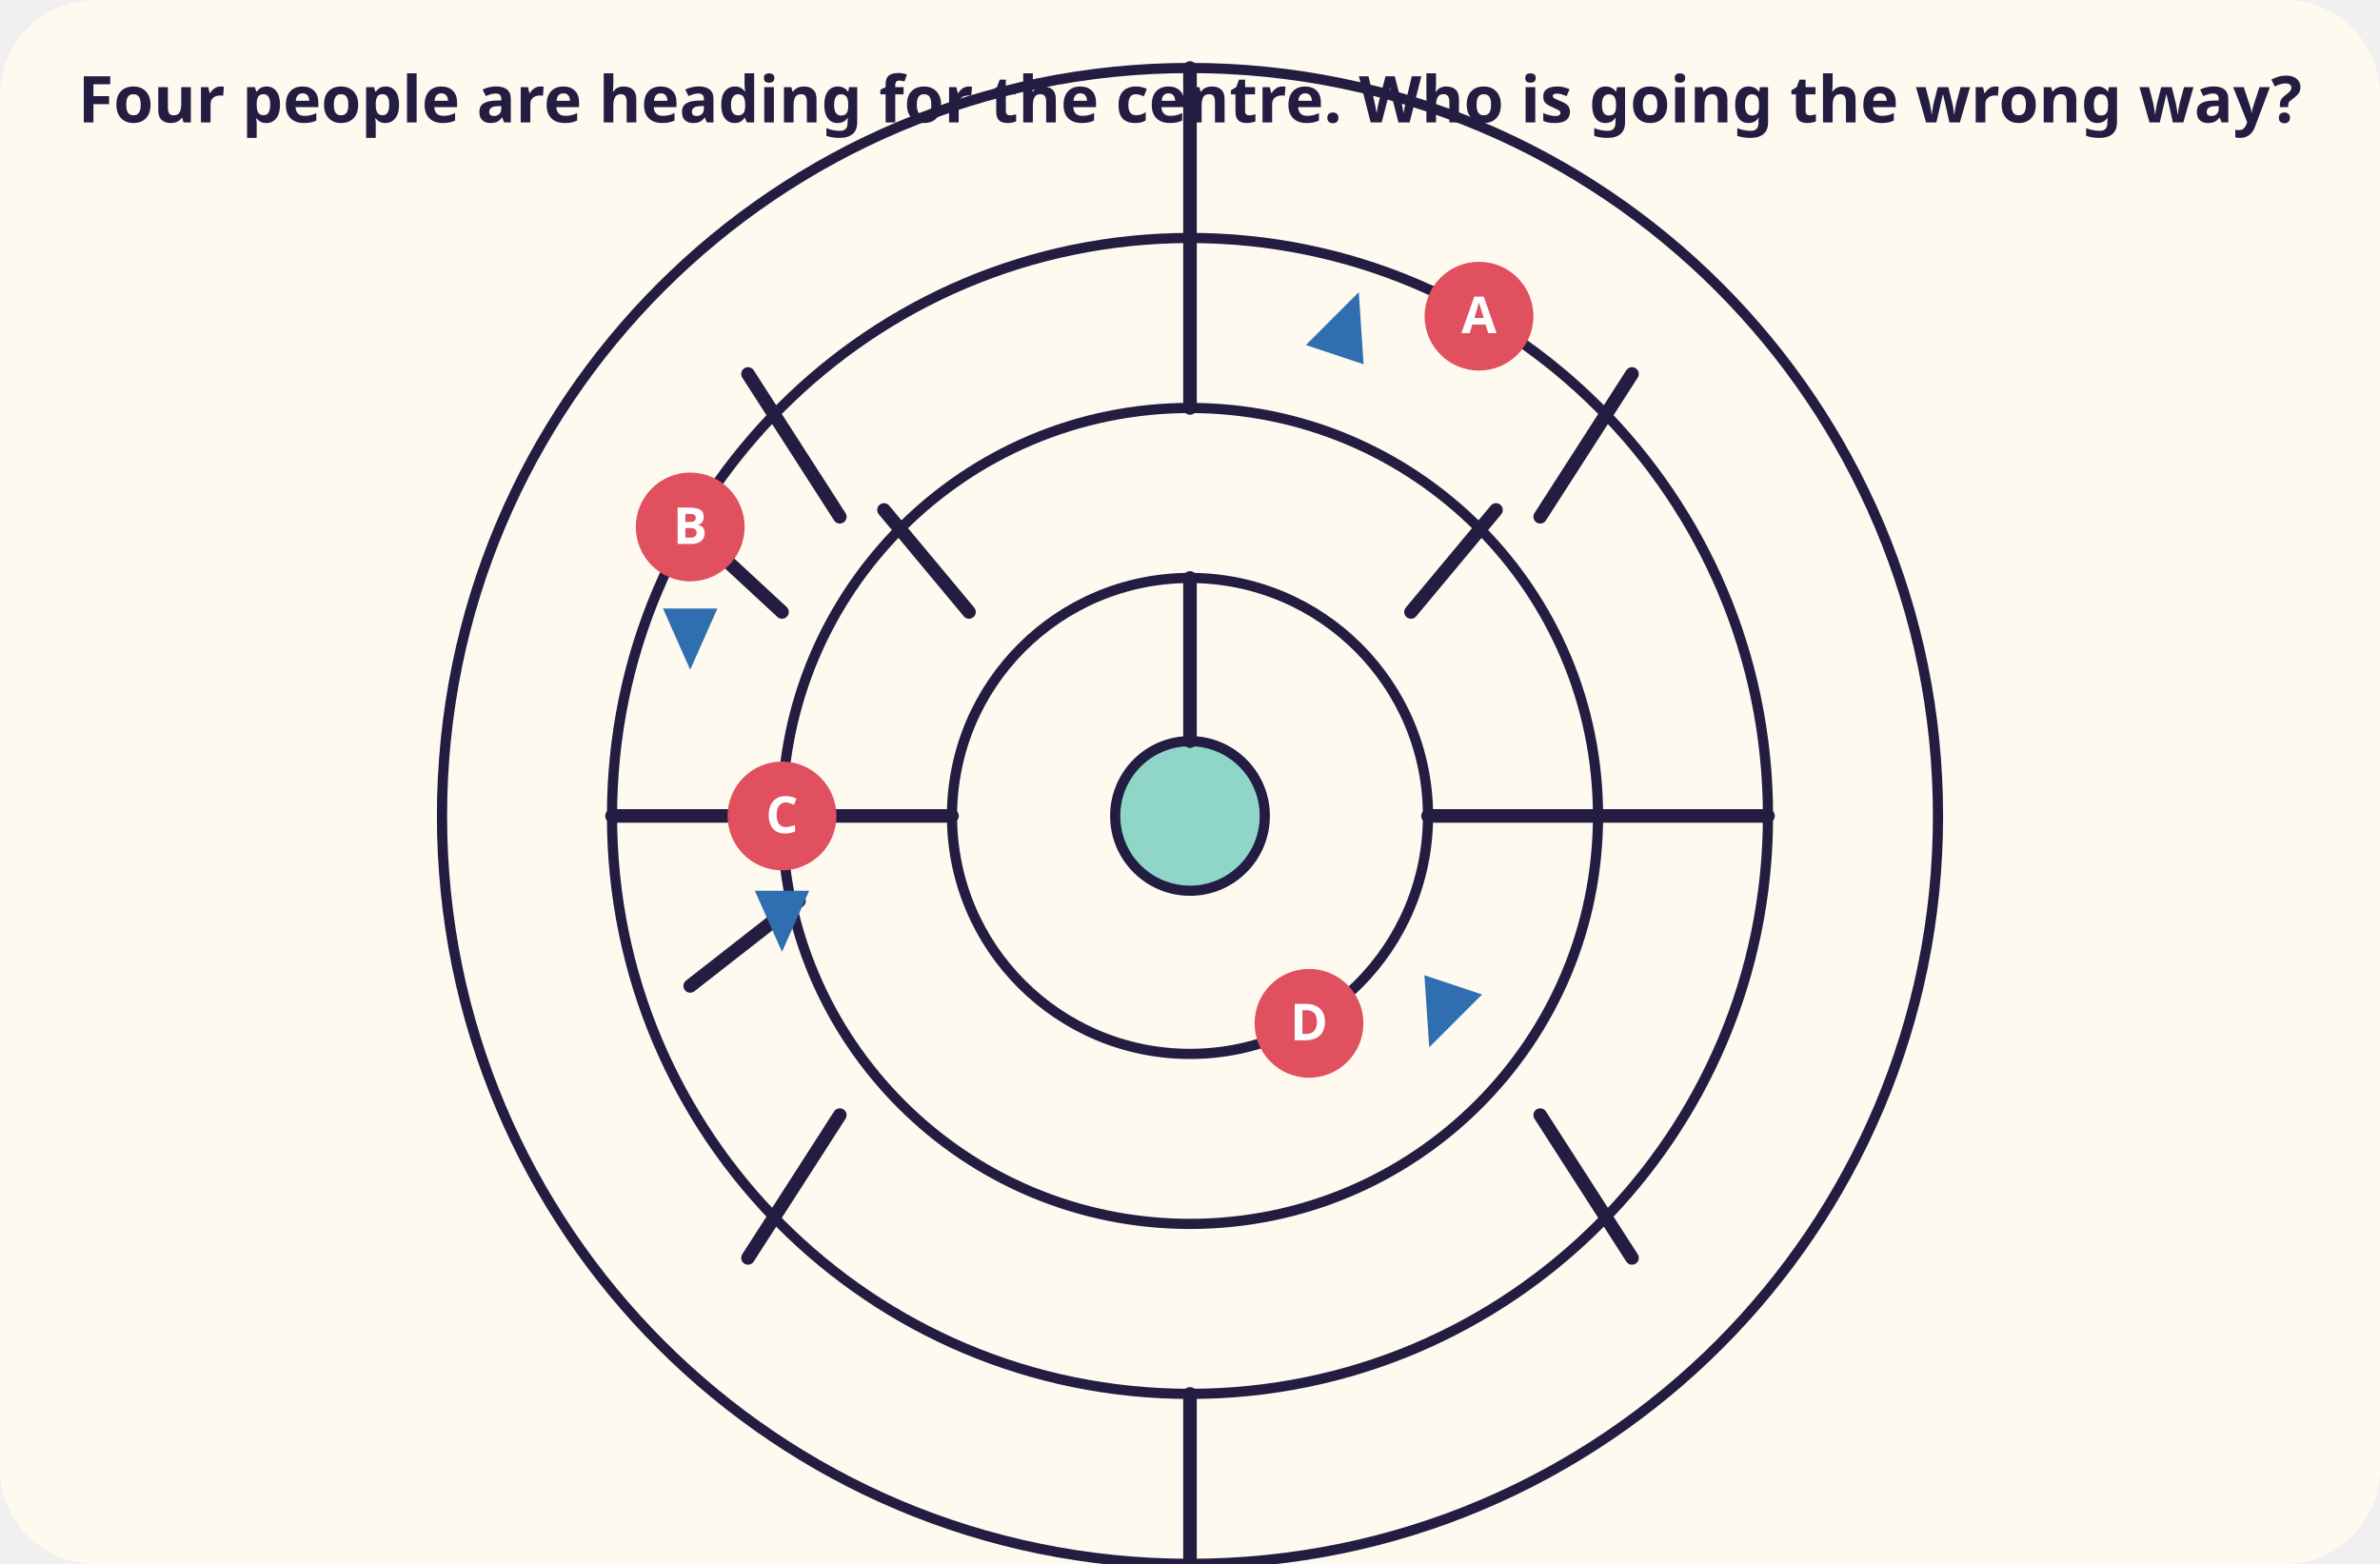
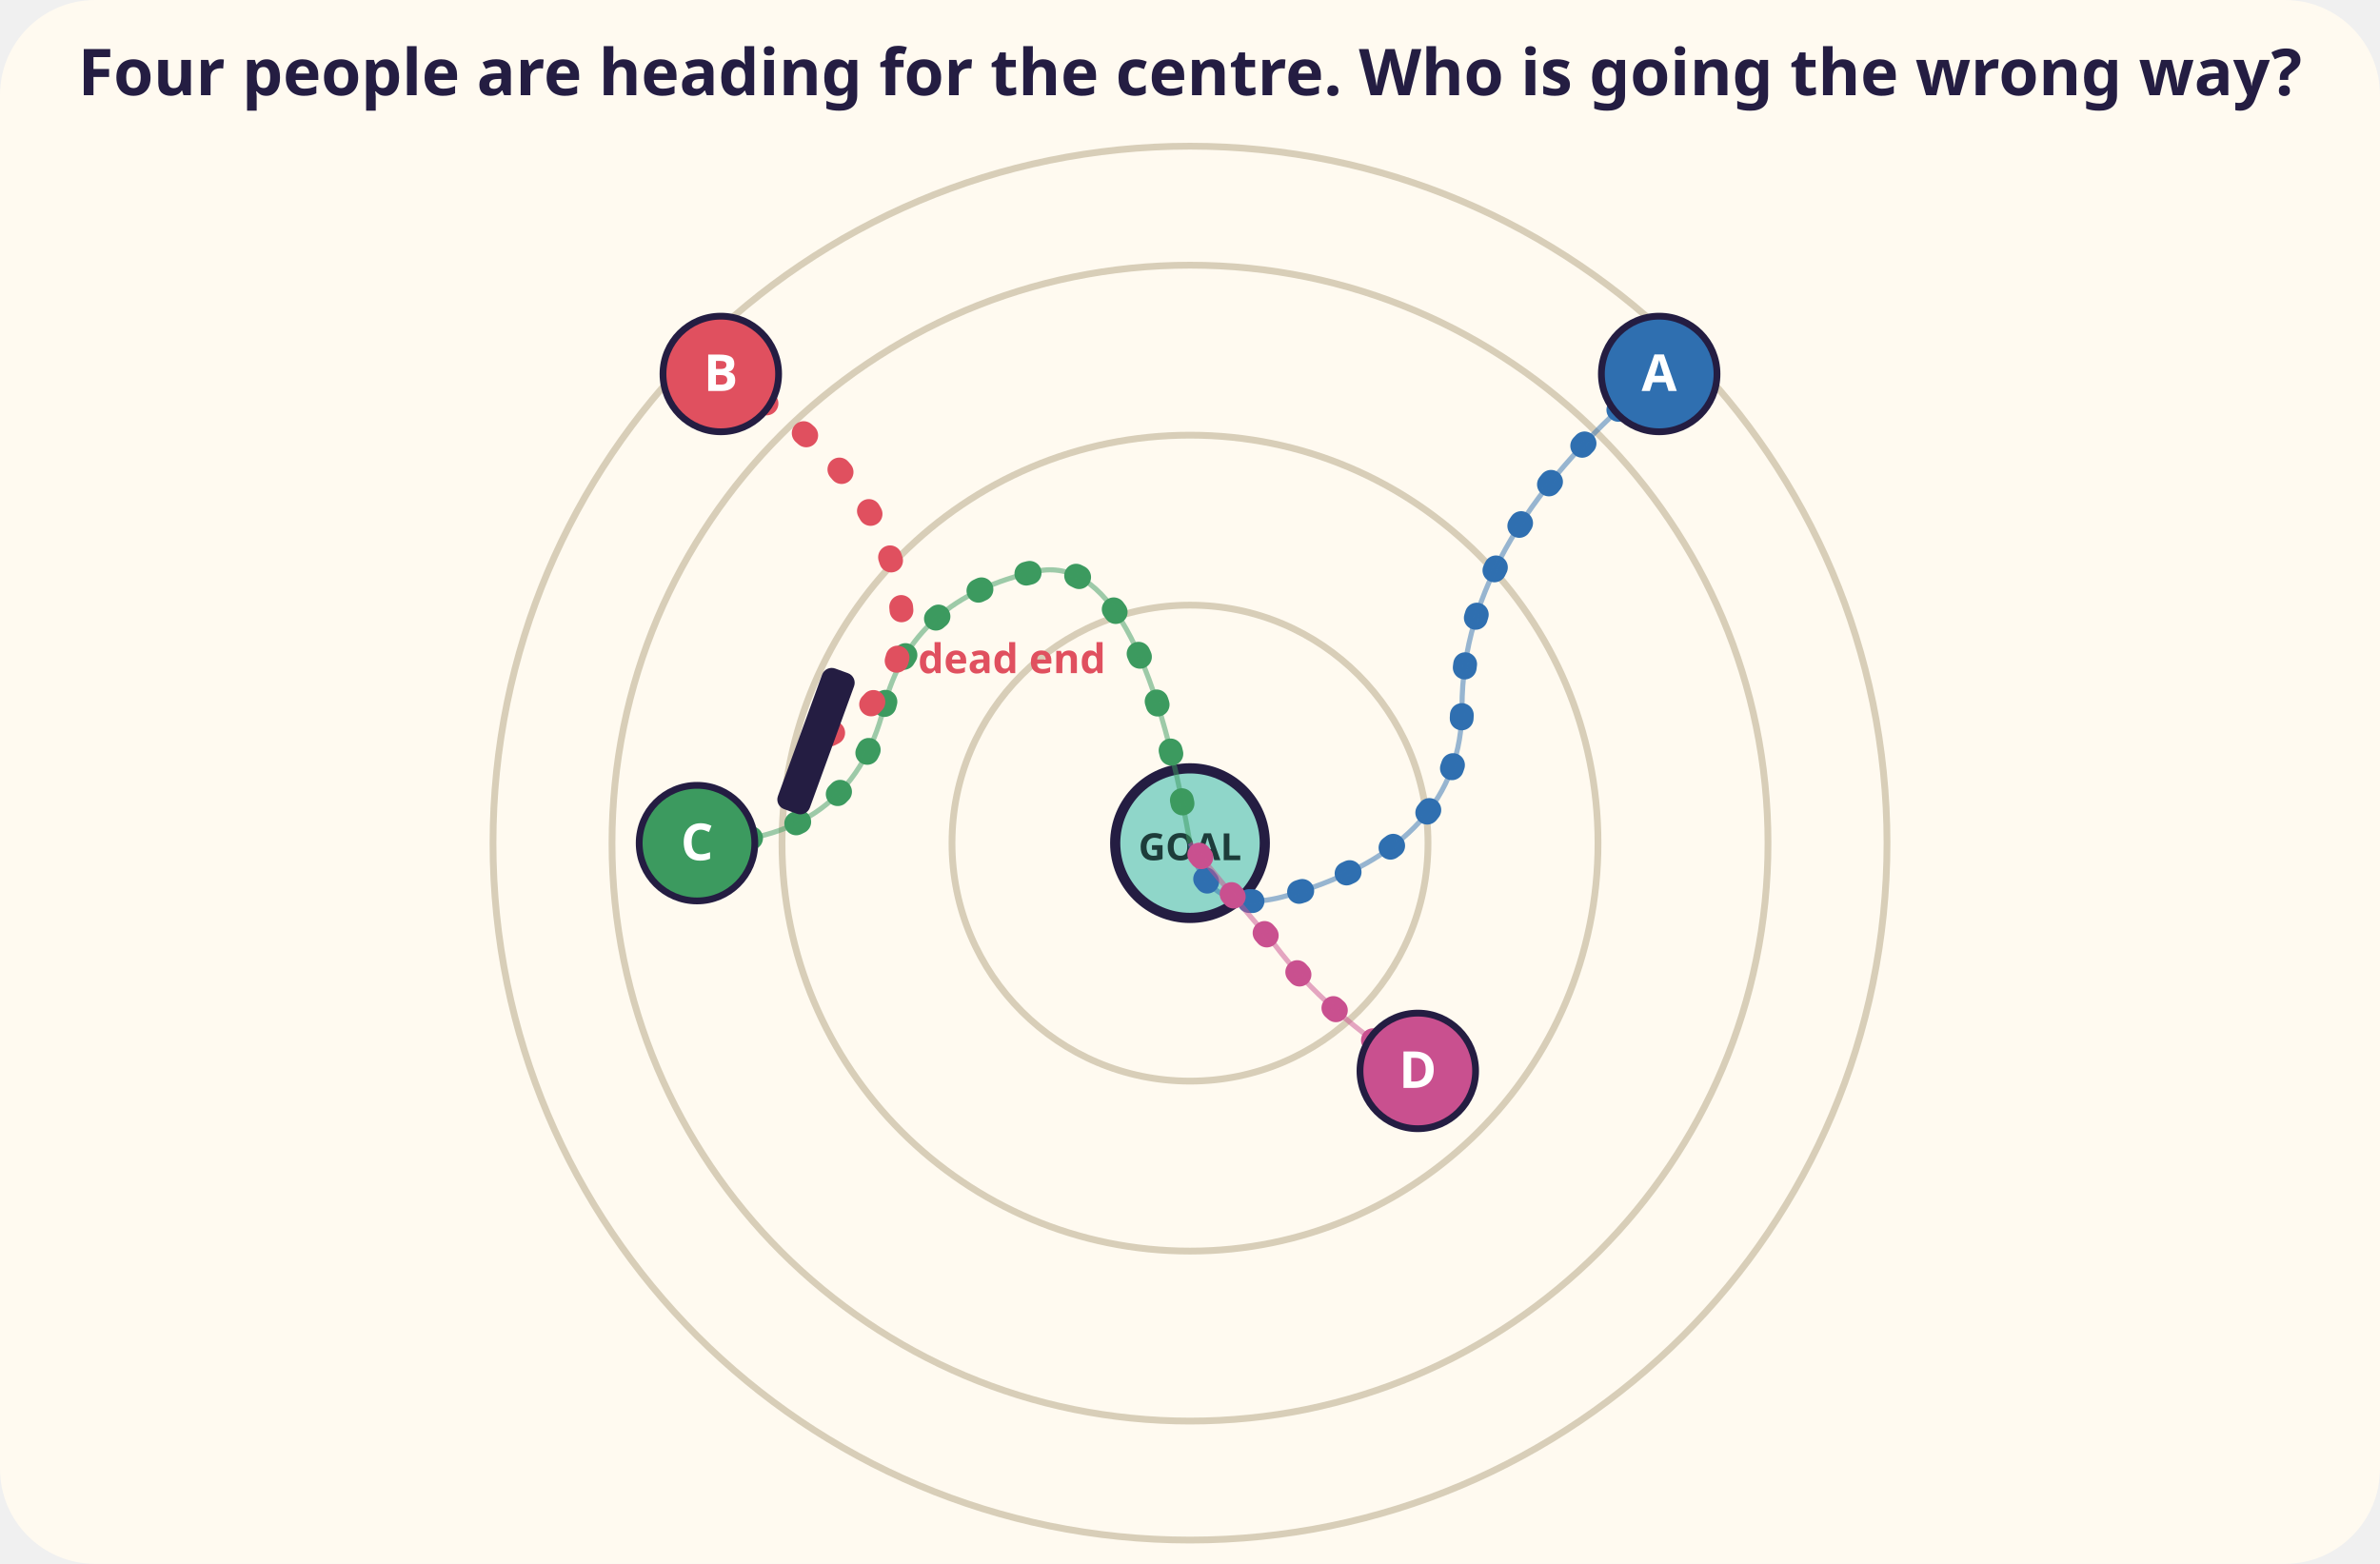
<svg xmlns="http://www.w3.org/2000/svg" viewBox="0 0 700 460" role="img" aria-labelledby="title desc">
  <rect width="700" height="460" rx="28" fill="#fffaf0" />
-   <text x="350" y="36" font-family="system-ui, sans-serif" text-anchor="middle" font-size="19" font-weight="700" fill="#241d42">Four people are heading for the centre. Who is going the wrong way?</text>
-   <g transform="translate(0,20)">
-     <circle cx="350" cy="220" r="220" fill="none" stroke="#241d42" stroke-width="3" />
-     <circle cx="350" cy="220" r="170" fill="none" stroke="#241d42" stroke-width="3" />
-     <circle cx="350" cy="220" r="120" fill="none" stroke="#241d42" stroke-width="3" />
-     <circle cx="350" cy="220" r="70" fill="none" stroke="#241d42" stroke-width="3" />
+   <text x="350" y="28" font-family="system-ui, sans-serif" text-anchor="middle" font-size="19" font-weight="700" fill="#241d42">Four people are heading for the centre. Who is going the wrong way?</text>
+   <g transform="translate(0,28)">
+     <g fill="none" stroke="#d8ceb8" stroke-width="2">
+       <circle cx="350" cy="220" r="205" />
+       <circle cx="350" cy="220" r="170" />
+       <circle cx="350" cy="220" r="120" />
+       <circle cx="350" cy="220" r="70" />
+     </g>
    <circle cx="350" cy="220" r="22" fill="#8fd6c9" stroke="#241d42" stroke-width="3" />
-     <g stroke="#241d42" stroke-width="4" stroke-linecap="round">
-       <line x1="350" y1="0" x2="350" y2="50" />
-       <line x1="480" y1="90" x2="453" y2="132" />
-       <line x1="520" y1="220" x2="470" y2="220" />
-       <line x1="480" y1="350" x2="453" y2="308" />
-       <line x1="350" y1="440" x2="350" y2="390" />
-       <line x1="220" y1="350" x2="247" y2="308" />
-       <line x1="180" y1="220" x2="230" y2="220" />
-       <line x1="220" y1="90" x2="247" y2="132" />
-       <line x1="350" y1="50" x2="350" y2="100" />
-       <line x1="440" y1="130" x2="415" y2="160" />
-       <line x1="470" y1="220" x2="420" y2="220" />
-       <line x1="260" y1="130" x2="285" y2="160" />
-       <line x1="230" y1="220" x2="280" y2="220" />
-       <line x1="203" y1="135" x2="230" y2="160" />
-       <line x1="350" y1="150" x2="350" y2="198" />
-       <line x1="203" y1="270" x2="235" y2="245" />
+     <text x="350" y="225" text-anchor="middle" font-family="system-ui, sans-serif" font-size="11" font-weight="700" fill="#1d3c3a">GOAL</text>
+     <path d="M 488 82 Q 430 130 430 180 Q 430 220 380 235 Q 355 243 350 220" fill="none" stroke="#2f6fb0" stroke-width="7" stroke-linecap="round" stroke-dasharray="1 14" />
+     <path d="M 488 82 Q 430 130 430 180 Q 430 220 380 235 Q 355 243 350 220" fill="none" stroke="#2f6fb0" stroke-width="1.5" opacity="0.5" />
+     <path d="M 205 220 Q 250 220 260 180 Q 268 148 305 140 Q 335 134 350 220" fill="none" stroke="#3c9a5f" stroke-width="7" stroke-linecap="round" stroke-dasharray="1 14" />
+     <path d="M 205 220 Q 250 220 260 180 Q 268 148 305 140 Q 335 134 350 220" fill="none" stroke="#3c9a5f" stroke-width="1.5" opacity="0.5" />
+     <path d="M 417 287 Q 390 270 375 250 Q 362 235 350 220" fill="none" stroke="#c9508f" stroke-width="7" stroke-linecap="round" stroke-dasharray="1 14" />
+     <path d="M 417 287 Q 390 270 375 250 Q 362 235 350 220" fill="none" stroke="#c9508f" stroke-width="1.5" opacity="0.5" />
+     <path d="M 212 82 Q 260 110 265 150 Q 268 178 240 190" fill="none" stroke="#e0505f" stroke-width="7" stroke-linecap="round" stroke-dasharray="1 14" />
+     <g transform="translate(240,190) rotate(20)">
+       <rect x="-5" y="-22" width="10" height="44" rx="3" fill="#241d42" />
    </g>
-     <g transform="translate(435,73)">
-       <circle r="16" fill="#e0505f" />
-       <text x="0" y="5" text-anchor="middle" font-family="system-ui, sans-serif" font-size="15" font-weight="800" fill="#fff">A</text>
-       <path d="M -30 20 L -14 34 L -30 42 Z" fill="#2f6fb0" transform="rotate(45)" />
-     </g>
-     <g transform="translate(203,135)">
-       <circle r="16" fill="#e0505f" />
-       <text x="0" y="5" text-anchor="middle" font-family="system-ui, sans-serif" font-size="15" font-weight="800" fill="#fff">B</text>
-       <path d="M -8 24 L 8 24 L 0 42 Z" fill="#2f6fb0" />
-     </g>
-     <g transform="translate(230,220)">
-       <circle r="16" fill="#e0505f" />
-       <text x="0" y="5" text-anchor="middle" font-family="system-ui, sans-serif" font-size="15" font-weight="800" fill="#fff">C</text>
-       <path d="M -8 22 L 8 22 L 0 40 Z" fill="#2f6fb0" />
-     </g>
-     <g transform="translate(385,281)">
-       <circle r="16" fill="#e0505f" />
-       <text x="0" y="5" text-anchor="middle" font-family="system-ui, sans-serif" font-size="15" font-weight="800" fill="#fff">D</text>
-       <path d="M -30 20 L -14 34 L -30 42 Z" fill="#2f6fb0" transform="rotate(-135)" />
+     <text x="270" y="170" font-family="system-ui, sans-serif" font-size="12" font-weight="700" fill="#e0505f">dead end</text>
+     <g font-family="system-ui, sans-serif" text-anchor="middle">
+       <g transform="translate(488,82)">
+         <circle r="17" fill="#2f6fb0" stroke="#241d42" stroke-width="2" />
+         <text y="5" font-size="15" font-weight="800" fill="#fff">A</text>
+       </g>
+       <g transform="translate(212,82)">
+         <circle r="17" fill="#e0505f" stroke="#241d42" stroke-width="2" />
+         <text y="5" font-size="15" font-weight="800" fill="#fff">B</text>
+       </g>
+       <g transform="translate(205,220)">
+         <circle r="17" fill="#3c9a5f" stroke="#241d42" stroke-width="2" />
+         <text y="5" font-size="15" font-weight="800" fill="#fff">C</text>
+       </g>
+       <g transform="translate(417,287)">
+         <circle r="17" fill="#c9508f" stroke="#241d42" stroke-width="2" />
+         <text y="5" font-size="15" font-weight="800" fill="#fff">D</text>
+       </g>
    </g>
  </g>
</svg>
